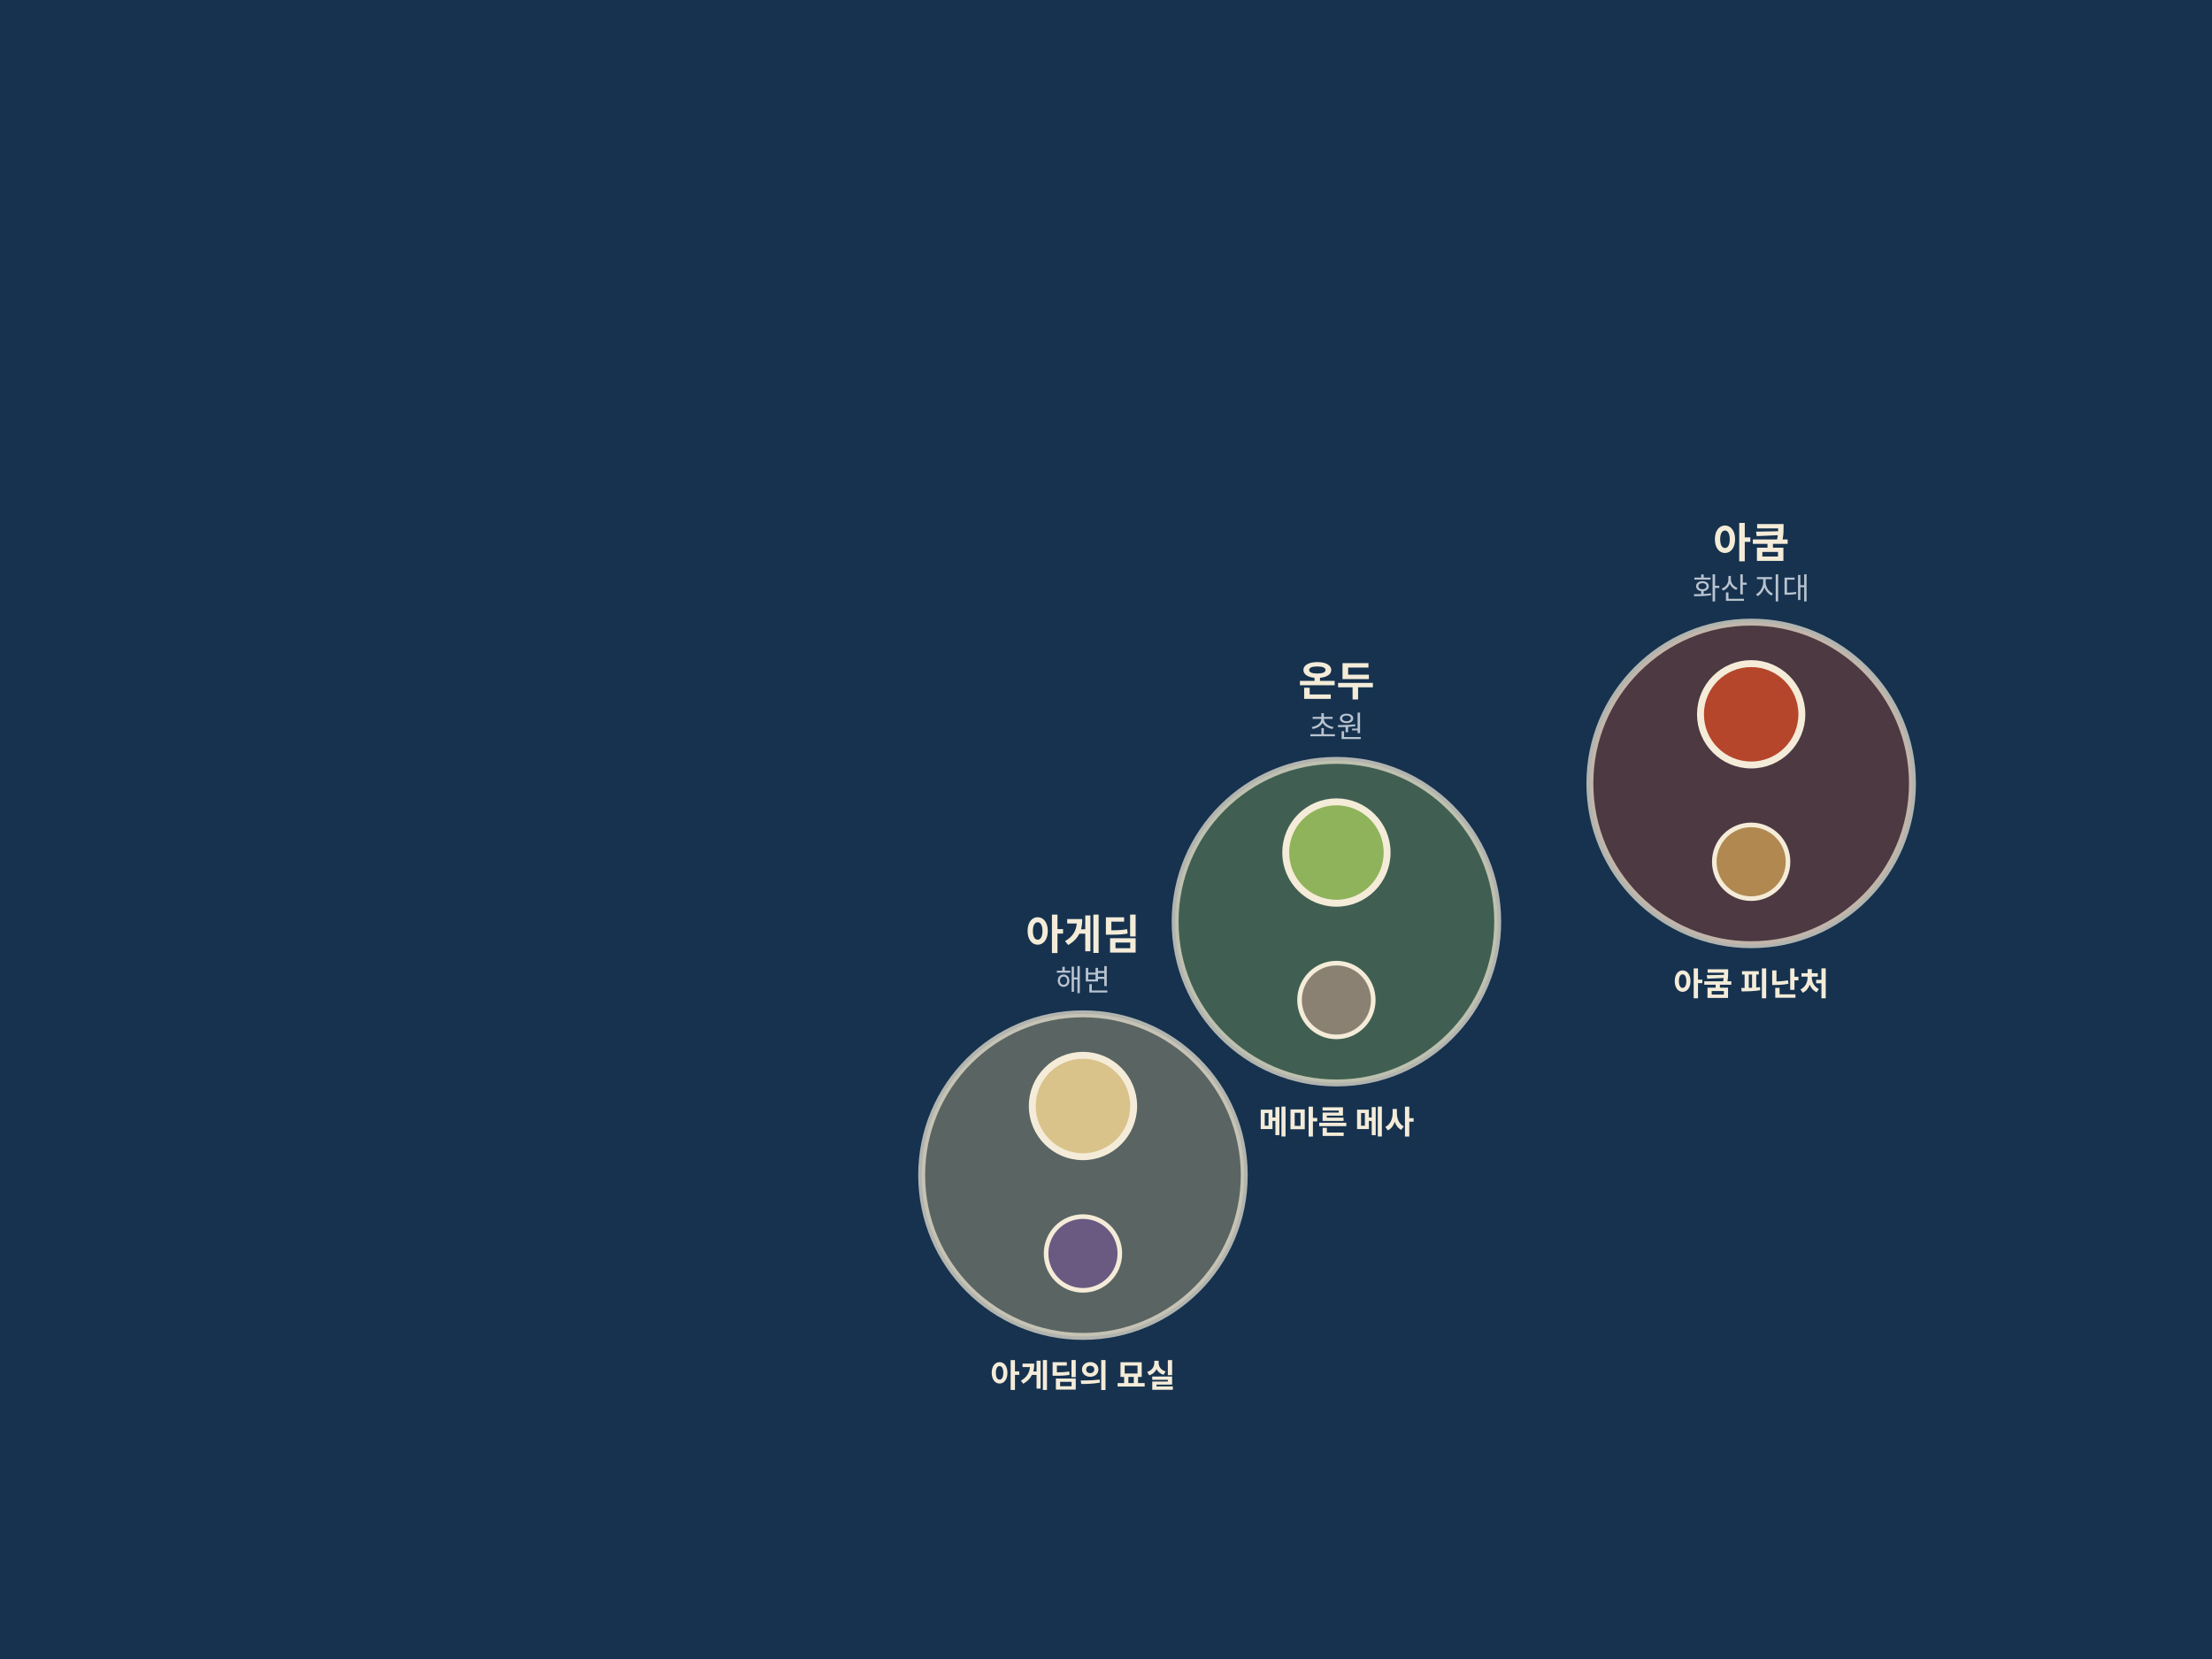
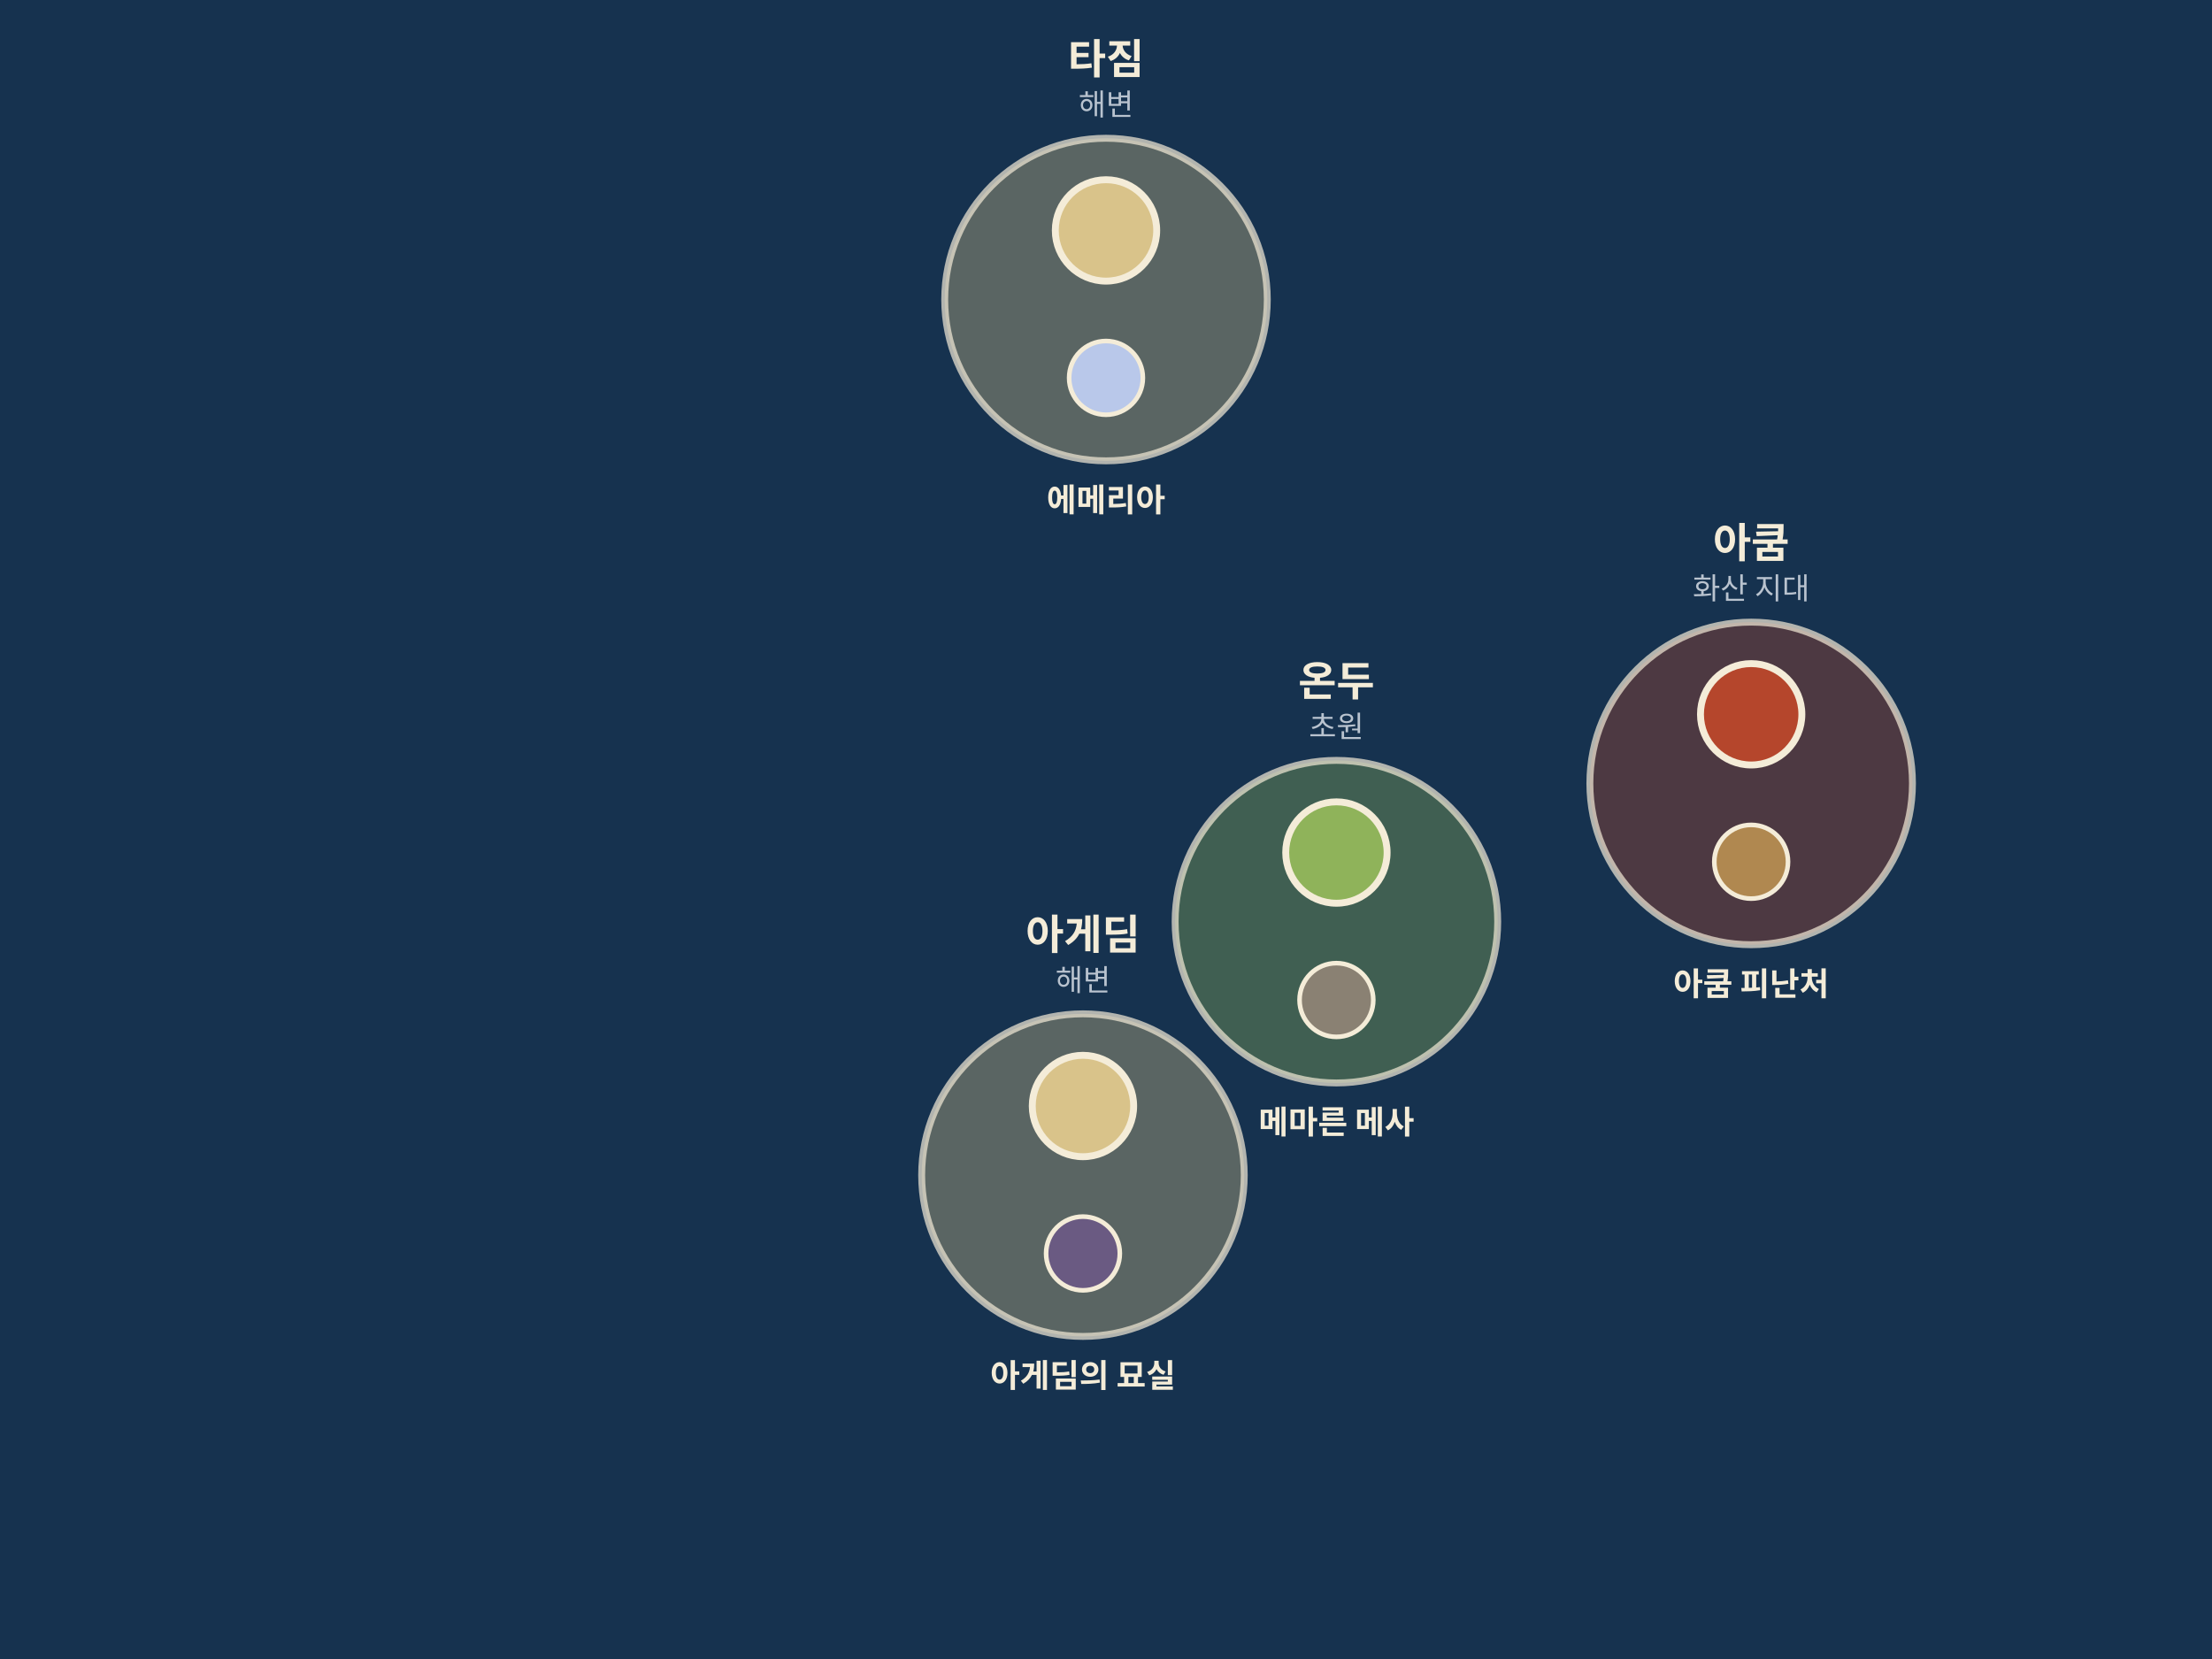
<svg xmlns="http://www.w3.org/2000/svg" viewBox="0 0 960 720" width="960" height="720">
  <style>
    .name { font: 600 18px sans-serif; fill: #f4ecd8; }
    .terrain { font: 13px sans-serif; fill: #b9c3cf; }
    .area { font: 600 14px sans-serif; fill: #f4ecd8; }
  </style>
  <rect width="100%" height="100%" fill="#16324f" />
  <circle cx="470" cy="510" r="70" fill="#d9c38a" fill-opacity="0.35" stroke="#f4ecd8" stroke-opacity="0.7" stroke-width="3" />
  <circle cx="760" cy="340" r="70" fill="#b5462c" fill-opacity="0.35" stroke="#f4ecd8" stroke-opacity="0.7" stroke-width="3" />
  <circle cx="580" cy="400" r="70" fill="#8fb35a" fill-opacity="0.35" stroke="#f4ecd8" stroke-opacity="0.7" stroke-width="3" />
+   <circle cx="480" cy="130" r="70" fill="#d9c38a" fill-opacity="0.35" stroke="#f4ecd8" stroke-opacity="0.7" stroke-width="3" />
  <g>
    <circle cx="470" cy="544" r="16" fill="#6a5a82" stroke="#f4ecd8" stroke-width="2" />
    <text x="470" y="602" text-anchor="middle" class="area">아게딤의 묘실</text>
  </g>
  <g>
    <circle cx="760" cy="374" r="16" fill="#b08850" stroke="#f4ecd8" stroke-width="2" />
    <text x="760" y="432" text-anchor="middle" class="area">아쿰 피난처</text>
  </g>
  <g>
    <circle cx="580" cy="434" r="16" fill="#8a8173" stroke="#f4ecd8" stroke-width="2" />
    <text x="580" y="492" text-anchor="middle" class="area">메마른 메사</text>
+   </g>
+   <g>
+     <circle cx="480" cy="164" r="16" fill="#b9c8ea" stroke="#f4ecd8" stroke-width="2" />
+     <text x="480" y="222" text-anchor="middle" class="area">에메리아</text>
  </g>
  <g>
    <circle cx="470" cy="480" r="22" fill="#d9c38a" stroke="#f4ecd8" stroke-width="3" />
    <text x="470" y="412" text-anchor="middle" class="name">아게딤</text>
    <text x="470" y="430" text-anchor="middle" class="terrain">해변</text>
  </g>
  <g>
    <circle cx="760" cy="310" r="22" fill="#b5462c" stroke="#f4ecd8" stroke-width="3" />
    <text x="760" y="242" text-anchor="middle" class="name">아쿰</text>
    <text x="760" y="260" text-anchor="middle" class="terrain">화산 지대</text>
  </g>
  <g>
    <circle cx="580" cy="370" r="22" fill="#8fb35a" stroke="#f4ecd8" stroke-width="3" />
    <text x="580" y="302" text-anchor="middle" class="name">온두</text>
    <text x="580" y="320" text-anchor="middle" class="terrain">초원</text>
  </g>
+   <g>
+     <circle cx="480" cy="100" r="22" fill="#d9c38a" stroke="#f4ecd8" stroke-width="3" />
+     <text x="480" y="32" text-anchor="middle" class="name">타짐</text>
+     <text x="480" y="50" text-anchor="middle" class="terrain">해변</text>
+   </g>
</svg>
